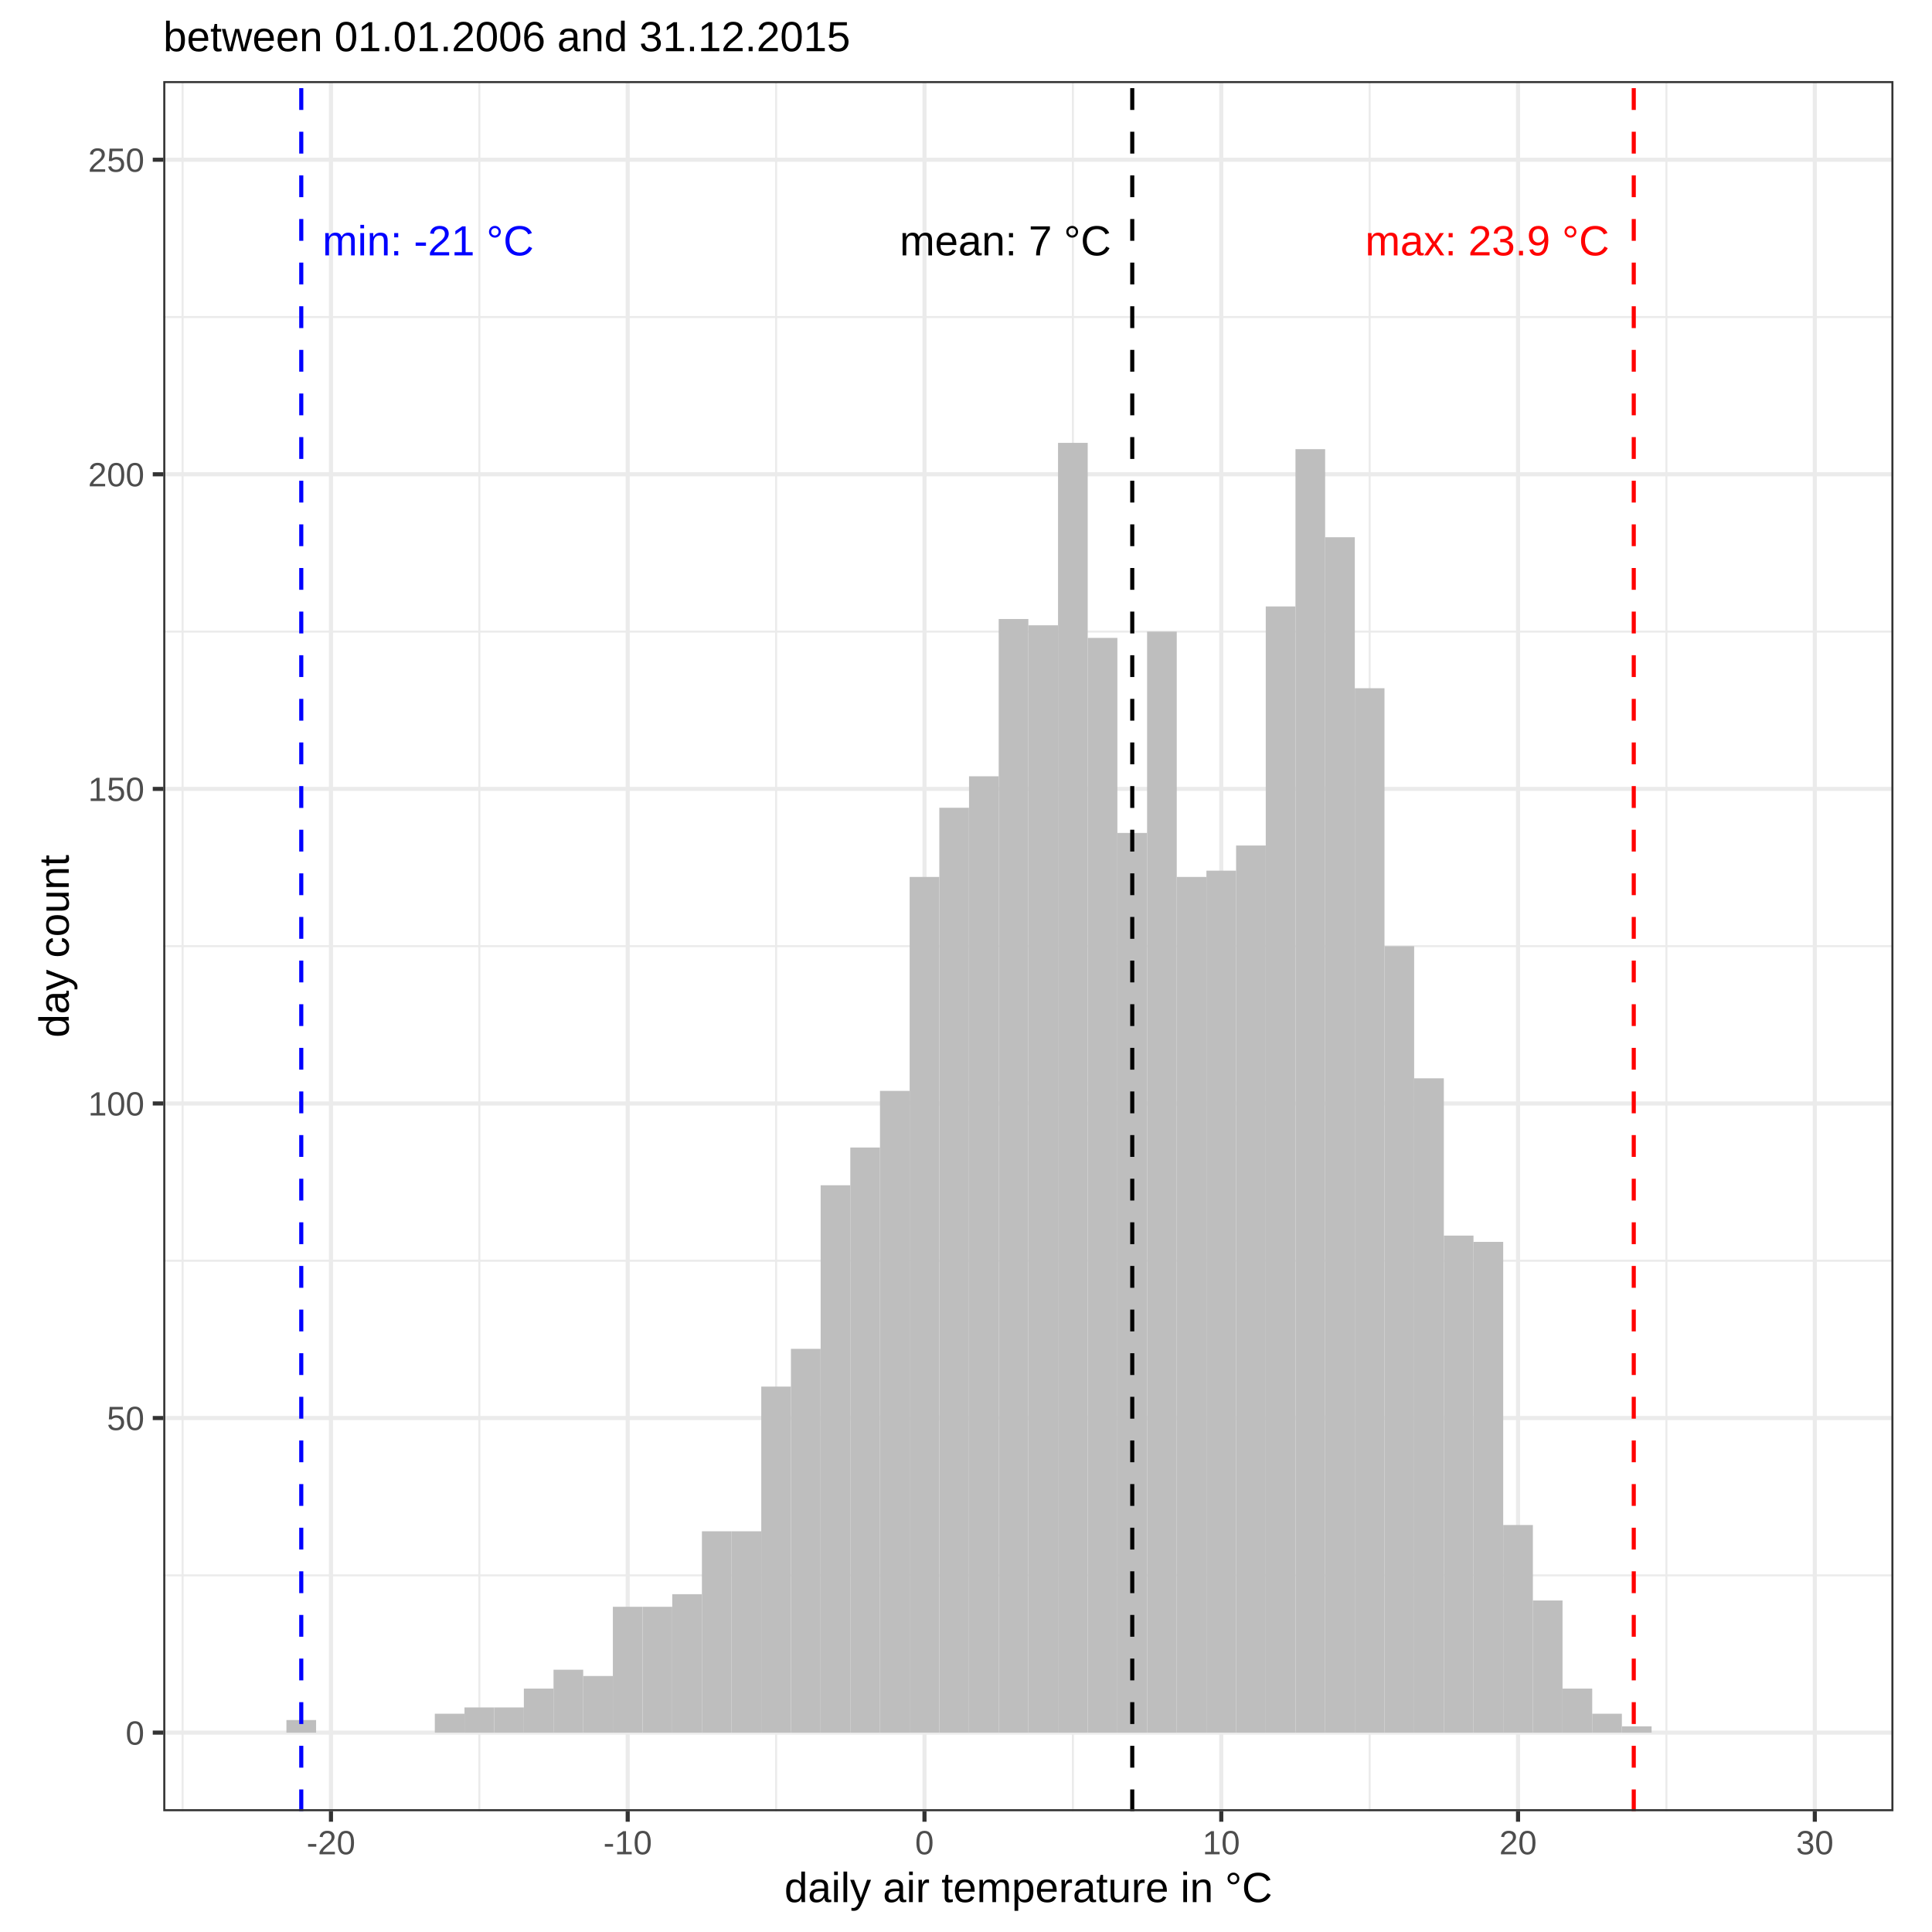
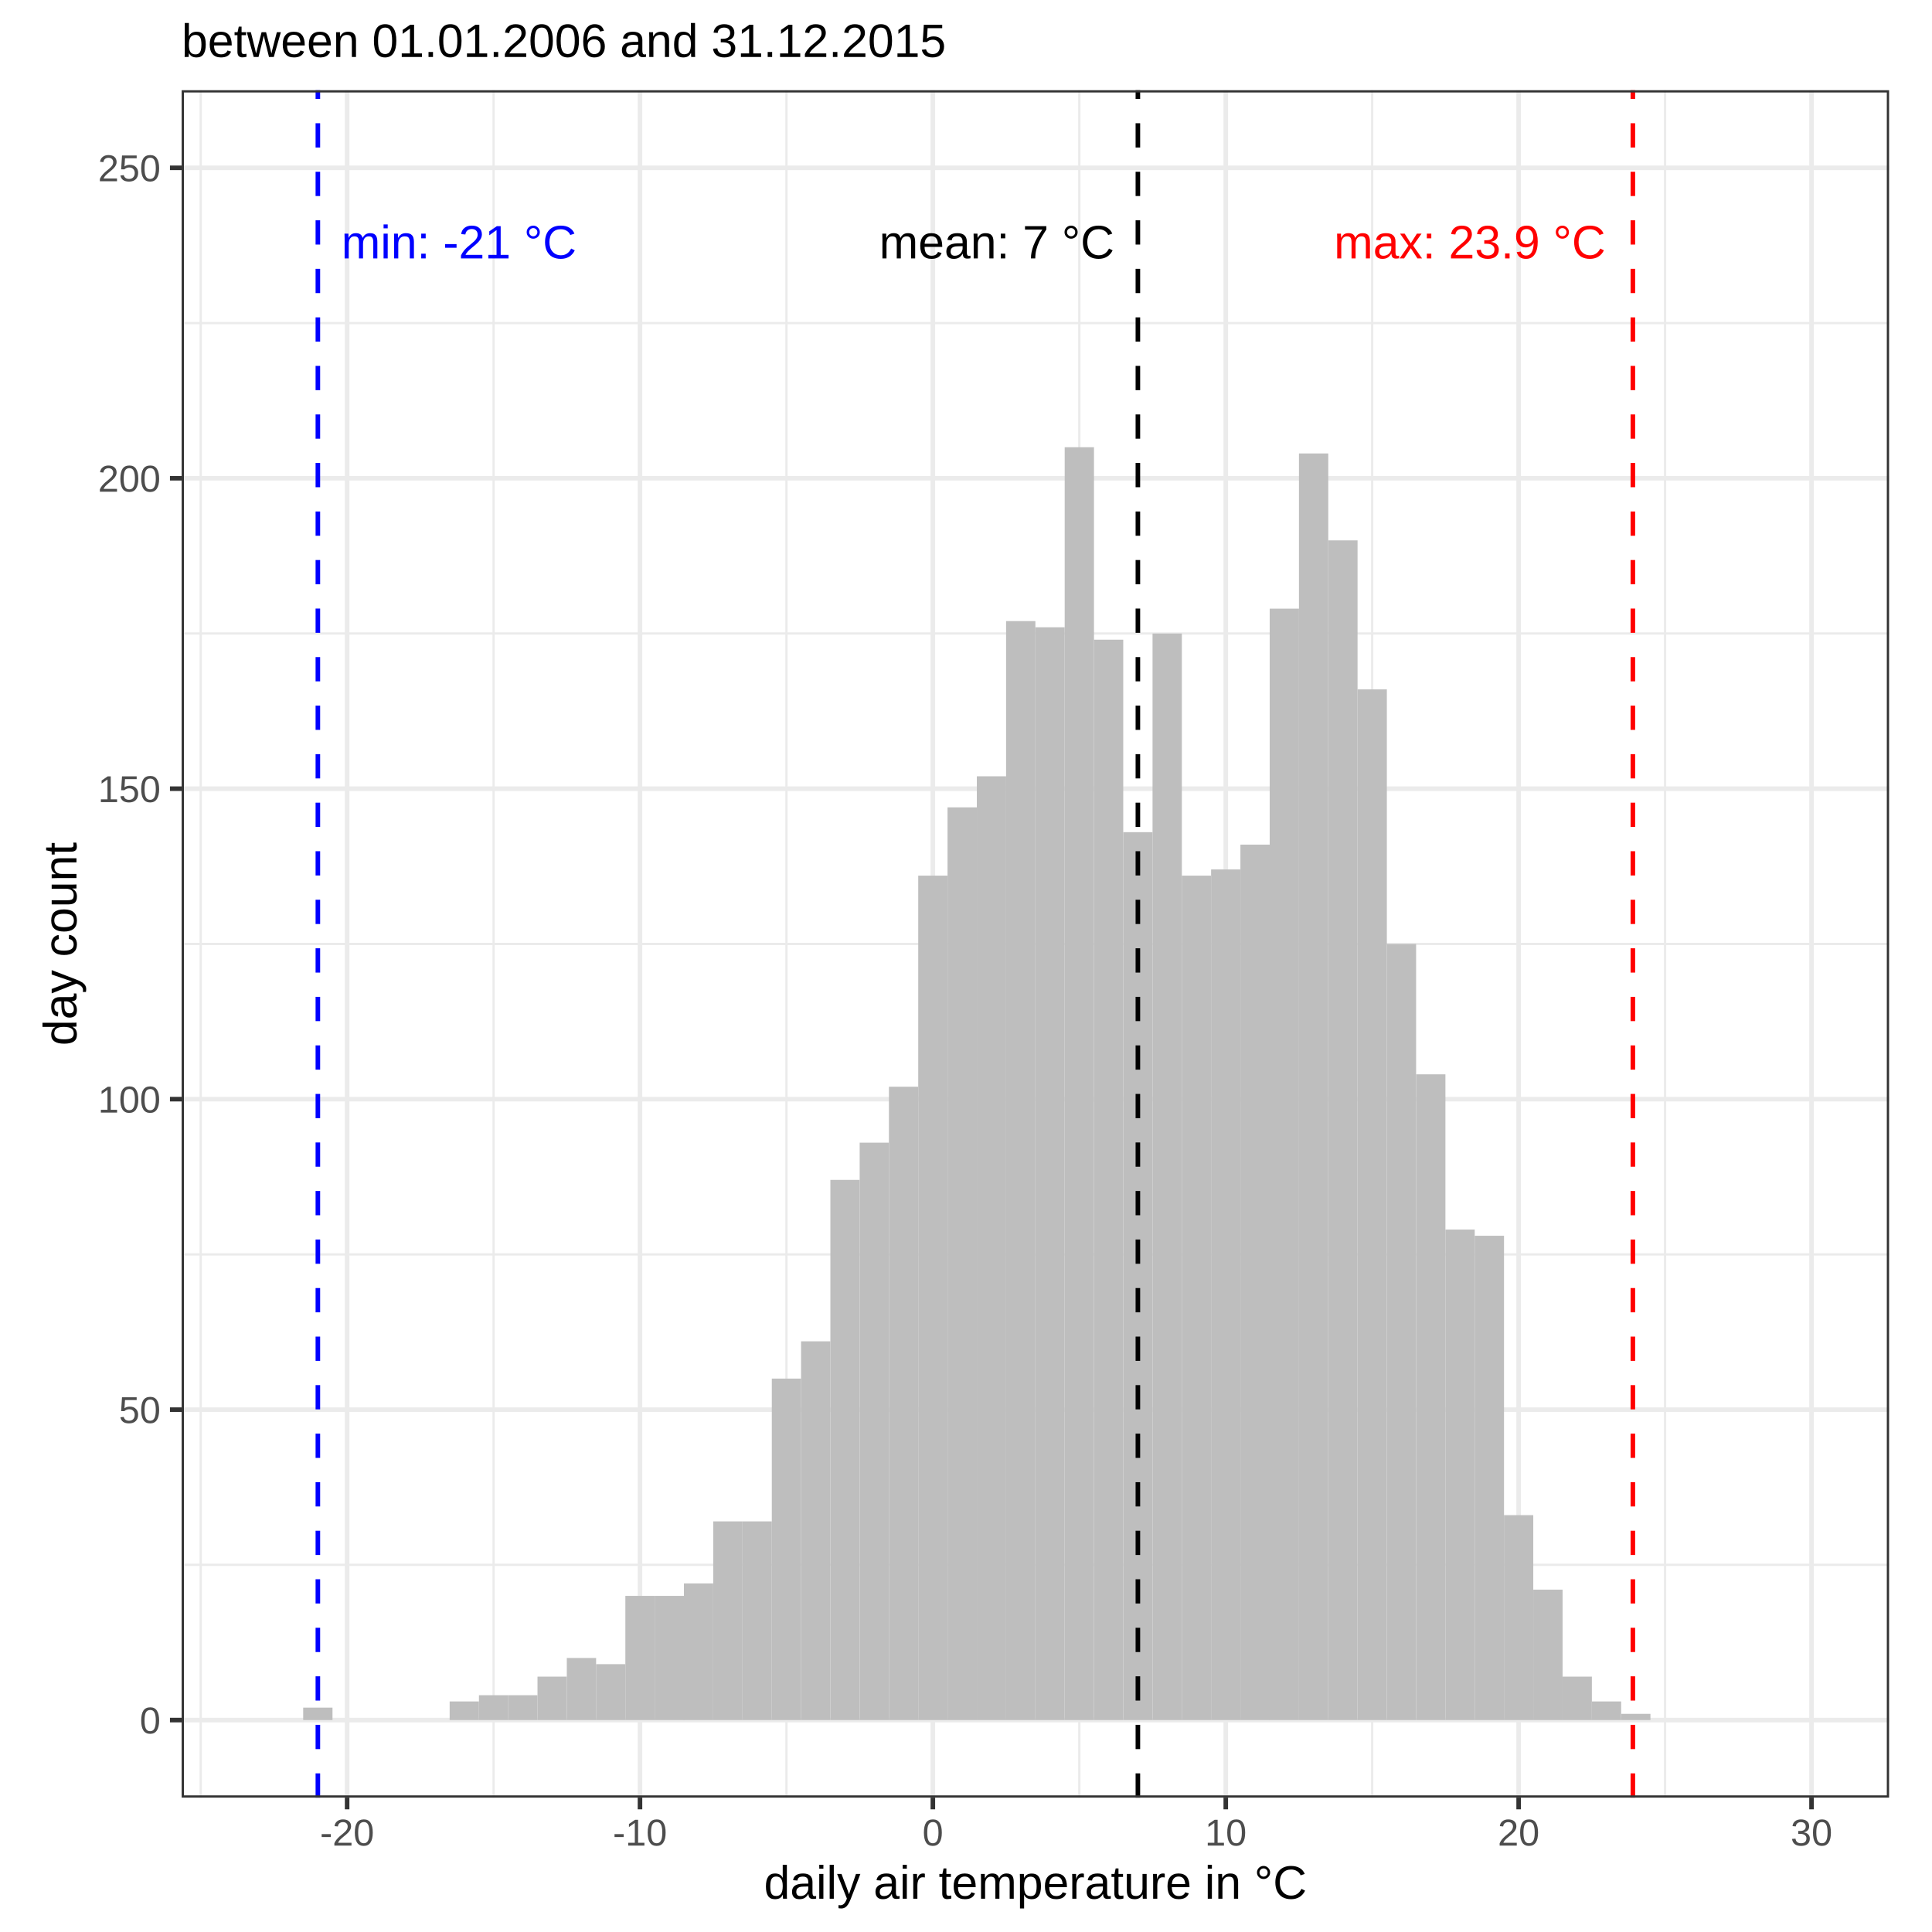
- <svg xmlns="http://www.w3.org/2000/svg" width="504.00pt" height="504.00pt" viewBox="0 0 504.00 504.00">
+ <svg xmlns="http://www.w3.org/2000/svg" width="453.00pt" height="453.00pt" viewBox="0 0 453.00 453.00">
  <g class="svglite">
    <defs>
      <style type="text/css">
    .svglite line, .svglite polyline, .svglite polygon, .svglite path, .svglite rect, .svglite circle {
      fill: none;
      stroke: #000000;
      stroke-linecap: round;
      stroke-linejoin: round;
      stroke-miterlimit: 10.00;
    }
    .svglite text {
      white-space: pre;
    }
    .svglite g.glyphgroup path {
      fill: inherit;
      stroke: none;
    }
  </style>
    </defs>
    <rect width="100%" height="100%" style="stroke: none; fill: #FFFFFF;" />
    <defs>
-       <clipPath id="cpMC4wMHw1MDQuMDB8MC4wMHw1MDQuMDA=">
-         <rect x="0.00" y="0.00" width="504.00" height="504.00" />
+       <clipPath id="cpMC4wMHw0NTMuMDB8MC4wMHw0NTMuMDA=">
+         <rect x="0.00" y="0.00" width="453.00" height="453.00" />
      </clipPath>
    </defs>
-     <g clip-path="url(#cpMC4wMHw1MDQuMDB8MC4wMHw1MDQuMDA=)">
+     <g clip-path="url(#cpMC4wMHw0NTMuMDB8MC4wMHw0NTMuMDA=)">
</g>
    <defs>
-       <clipPath id="cpNC41OHw0OTkuNDJ8MC4wMHw1MDQuMDA=">
-         <rect x="4.58" y="0.00" width="494.85" height="504.00" />
+       <clipPath id="cpNC41OHw0NDguNDJ8MC4wMHw0NTMuMDA=">
+         <rect x="4.58" y="0.00" width="443.85" height="453.00" />
      </clipPath>
    </defs>
-     <g clip-path="url(#cpNC41OHw0OTkuNDJ8MC4wMHw1MDQuMDA=)">
-       <rect x="4.58" y="0.00" width="494.85" height="504.00" style="stroke-width: 1.07; stroke: #FFFFFF; fill: #FFFFFF;" />
+     <g clip-path="url(#cpNC41OHw0NDguNDJ8MC4wMHw0NTMuMDA=)">
+       <rect x="4.58" y="0.00" width="443.85" height="453.00" style="stroke-width: 1.07; stroke: #FFFFFF; fill: #FFFFFF;" />
    </g>
-     <g clip-path="url(#cpMC4wMHw1MDQuMDB8MC4wMHw1MDQuMDA=)">
+     <g clip-path="url(#cpMC4wMHw0NTMuMDB8MC4wMHw0NTMuMDA=)">
</g>
    <defs>
-       <clipPath id="cpNDIuNTl8NDkzLjk0fDIxLjE1fDQ3Mi41MA==">
-         <rect x="42.59" y="21.15" width="451.35" height="451.35" />
+       <clipPath id="cpNDIuNTl8NDQyLjk0fDIxLjE1fDQyMS41MA==">
+         <rect x="42.59" y="21.15" width="400.35" height="400.35" />
      </clipPath>
    </defs>
-     <g clip-path="url(#cpNDIuNTl8NDkzLjk0fDIxLjE1fDQ3Mi41MA==)">
-       <rect x="42.59" y="21.15" width="451.35" height="451.35" style="stroke-width: 1.07; stroke: none; fill: #FFFFFF;" />
-       <polyline points="42.59,410.96 493.94,410.96 " style="stroke-width: 0.53; stroke: #EBEBEB; stroke-linecap: butt;" />
-       <polyline points="42.59,328.89 493.94,328.89 " style="stroke-width: 0.53; stroke: #EBEBEB; stroke-linecap: butt;" />
-       <polyline points="42.59,246.83 493.94,246.83 " style="stroke-width: 0.53; stroke: #EBEBEB; stroke-linecap: butt;" />
-       <polyline points="42.59,164.77 493.94,164.77 " style="stroke-width: 0.53; stroke: #EBEBEB; stroke-linecap: butt;" />
-       <polyline points="42.59,82.70 493.94,82.70 " style="stroke-width: 0.53; stroke: #EBEBEB; stroke-linecap: butt;" />
-       <polyline points="47.63,472.50 47.63,21.15 " style="stroke-width: 0.53; stroke: #EBEBEB; stroke-linecap: butt;" />
-       <polyline points="125.05,472.50 125.05,21.15 " style="stroke-width: 0.53; stroke: #EBEBEB; stroke-linecap: butt;" />
-       <polyline points="202.46,472.50 202.46,21.15 " style="stroke-width: 0.53; stroke: #EBEBEB; stroke-linecap: butt;" />
-       <polyline points="279.88,472.50 279.88,21.15 " style="stroke-width: 0.53; stroke: #EBEBEB; stroke-linecap: butt;" />
-       <polyline points="357.30,472.50 357.30,21.15 " style="stroke-width: 0.53; stroke: #EBEBEB; stroke-linecap: butt;" />
-       <polyline points="434.72,472.50 434.72,21.15 " style="stroke-width: 0.53; stroke: #EBEBEB; stroke-linecap: butt;" />
-       <polyline points="42.59,451.99 493.94,451.99 " style="stroke-width: 1.07; stroke: #EBEBEB; stroke-linecap: butt;" />
-       <polyline points="42.59,369.92 493.94,369.92 " style="stroke-width: 1.07; stroke: #EBEBEB; stroke-linecap: butt;" />
-       <polyline points="42.59,287.86 493.94,287.86 " style="stroke-width: 1.07; stroke: #EBEBEB; stroke-linecap: butt;" />
-       <polyline points="42.59,205.80 493.94,205.80 " style="stroke-width: 1.07; stroke: #EBEBEB; stroke-linecap: butt;" />
-       <polyline points="42.59,123.73 493.94,123.73 " style="stroke-width: 1.07; stroke: #EBEBEB; stroke-linecap: butt;" />
-       <polyline points="42.59,41.67 493.94,41.67 " style="stroke-width: 1.07; stroke: #EBEBEB; stroke-linecap: butt;" />
-       <polyline points="86.34,472.50 86.34,21.15 " style="stroke-width: 1.07; stroke: #EBEBEB; stroke-linecap: butt;" />
-       <polyline points="163.75,472.50 163.75,21.15 " style="stroke-width: 1.07; stroke: #EBEBEB; stroke-linecap: butt;" />
-       <polyline points="241.17,472.50 241.17,21.15 " style="stroke-width: 1.07; stroke: #EBEBEB; stroke-linecap: butt;" />
-       <polyline points="318.59,472.50 318.59,21.15 " style="stroke-width: 1.07; stroke: #EBEBEB; stroke-linecap: butt;" />
-       <polyline points="396.01,472.50 396.01,21.15 " style="stroke-width: 1.07; stroke: #EBEBEB; stroke-linecap: butt;" />
-       <polyline points="473.43,472.50 473.43,21.15 " style="stroke-width: 1.07; stroke: #EBEBEB; stroke-linecap: butt;" />
-       <rect x="74.72" y="448.71" width="7.74" height="3.28" style="stroke-width: 1.07; stroke: none; stroke-linecap: butt; stroke-linejoin: miter; fill: #BEBEBE;" />
-       <rect x="82.46" y="451.99" width="7.74" height="0.00" style="stroke-width: 1.07; stroke: none; stroke-linecap: butt; stroke-linejoin: miter; fill: #BEBEBE;" />
-       <rect x="90.21" y="451.99" width="7.74" height="0.00" style="stroke-width: 1.07; stroke: none; stroke-linecap: butt; stroke-linejoin: miter; fill: #BEBEBE;" />
-       <rect x="97.95" y="451.99" width="7.74" height="0.00" style="stroke-width: 1.07; stroke: none; stroke-linecap: butt; stroke-linejoin: miter; fill: #BEBEBE;" />
-       <rect x="105.69" y="451.99" width="7.74" height="0.00" style="stroke-width: 1.07; stroke: none; stroke-linecap: butt; stroke-linejoin: miter; fill: #BEBEBE;" />
-       <rect x="113.43" y="447.06" width="7.74" height="4.92" style="stroke-width: 1.07; stroke: none; stroke-linecap: butt; stroke-linejoin: miter; fill: #BEBEBE;" />
-       <rect x="121.17" y="445.42" width="7.74" height="6.57" style="stroke-width: 1.07; stroke: none; stroke-linecap: butt; stroke-linejoin: miter; fill: #BEBEBE;" />
-       <rect x="128.92" y="445.42" width="7.74" height="6.57" style="stroke-width: 1.07; stroke: none; stroke-linecap: butt; stroke-linejoin: miter; fill: #BEBEBE;" />
-       <rect x="136.66" y="440.50" width="7.74" height="11.49" style="stroke-width: 1.07; stroke: none; stroke-linecap: butt; stroke-linejoin: miter; fill: #BEBEBE;" />
-       <rect x="144.40" y="435.58" width="7.74" height="16.41" style="stroke-width: 1.07; stroke: none; stroke-linecap: butt; stroke-linejoin: miter; fill: #BEBEBE;" />
-       <rect x="152.14" y="437.22" width="7.74" height="14.77" style="stroke-width: 1.07; stroke: none; stroke-linecap: butt; stroke-linejoin: miter; fill: #BEBEBE;" />
-       <rect x="159.88" y="419.16" width="7.74" height="32.83" style="stroke-width: 1.07; stroke: none; stroke-linecap: butt; stroke-linejoin: miter; fill: #BEBEBE;" />
-       <rect x="167.63" y="419.16" width="7.74" height="32.83" style="stroke-width: 1.07; stroke: none; stroke-linecap: butt; stroke-linejoin: miter; fill: #BEBEBE;" />
-       <rect x="175.37" y="415.88" width="7.74" height="36.11" style="stroke-width: 1.07; stroke: none; stroke-linecap: butt; stroke-linejoin: miter; fill: #BEBEBE;" />
-       <rect x="183.11" y="399.47" width="7.74" height="52.52" style="stroke-width: 1.07; stroke: none; stroke-linecap: butt; stroke-linejoin: miter; fill: #BEBEBE;" />
-       <rect x="190.85" y="399.47" width="7.74" height="52.52" style="stroke-width: 1.07; stroke: none; stroke-linecap: butt; stroke-linejoin: miter; fill: #BEBEBE;" />
-       <rect x="198.59" y="361.72" width="7.74" height="90.27" style="stroke-width: 1.07; stroke: none; stroke-linecap: butt; stroke-linejoin: miter; fill: #BEBEBE;" />
-       <rect x="206.33" y="351.87" width="7.74" height="100.12" style="stroke-width: 1.07; stroke: none; stroke-linecap: butt; stroke-linejoin: miter; fill: #BEBEBE;" />
-       <rect x="214.08" y="309.20" width="7.74" height="142.79" style="stroke-width: 1.07; stroke: none; stroke-linecap: butt; stroke-linejoin: miter; fill: #BEBEBE;" />
-       <rect x="221.82" y="299.35" width="7.74" height="152.64" style="stroke-width: 1.07; stroke: none; stroke-linecap: butt; stroke-linejoin: miter; fill: #BEBEBE;" />
-       <rect x="229.56" y="284.58" width="7.74" height="167.41" style="stroke-width: 1.07; stroke: none; stroke-linecap: butt; stroke-linejoin: miter; fill: #BEBEBE;" />
-       <rect x="237.30" y="228.77" width="7.74" height="223.21" style="stroke-width: 1.07; stroke: none; stroke-linecap: butt; stroke-linejoin: miter; fill: #BEBEBE;" />
-       <rect x="245.04" y="210.72" width="7.74" height="241.27" style="stroke-width: 1.07; stroke: none; stroke-linecap: butt; stroke-linejoin: miter; fill: #BEBEBE;" />
-       <rect x="252.79" y="202.51" width="7.74" height="249.47" style="stroke-width: 1.07; stroke: none; stroke-linecap: butt; stroke-linejoin: miter; fill: #BEBEBE;" />
-       <rect x="260.53" y="161.48" width="7.74" height="290.51" style="stroke-width: 1.07; stroke: none; stroke-linecap: butt; stroke-linejoin: miter; fill: #BEBEBE;" />
-       <rect x="268.27" y="163.12" width="7.74" height="288.86" style="stroke-width: 1.07; stroke: none; stroke-linecap: butt; stroke-linejoin: miter; fill: #BEBEBE;" />
-       <rect x="276.01" y="115.53" width="7.74" height="336.46" style="stroke-width: 1.07; stroke: none; stroke-linecap: butt; stroke-linejoin: miter; fill: #BEBEBE;" />
-       <rect x="283.75" y="166.41" width="7.74" height="285.58" style="stroke-width: 1.07; stroke: none; stroke-linecap: butt; stroke-linejoin: miter; fill: #BEBEBE;" />
-       <rect x="291.49" y="217.29" width="7.74" height="234.70" style="stroke-width: 1.07; stroke: none; stroke-linecap: butt; stroke-linejoin: miter; fill: #BEBEBE;" />
-       <rect x="299.24" y="164.77" width="7.74" height="287.22" style="stroke-width: 1.07; stroke: none; stroke-linecap: butt; stroke-linejoin: miter; fill: #BEBEBE;" />
-       <rect x="306.98" y="228.77" width="7.74" height="223.21" style="stroke-width: 1.07; stroke: none; stroke-linecap: butt; stroke-linejoin: miter; fill: #BEBEBE;" />
-       <rect x="314.72" y="227.13" width="7.74" height="224.85" style="stroke-width: 1.07; stroke: none; stroke-linecap: butt; stroke-linejoin: miter; fill: #BEBEBE;" />
-       <rect x="322.46" y="220.57" width="7.74" height="231.42" style="stroke-width: 1.07; stroke: none; stroke-linecap: butt; stroke-linejoin: miter; fill: #BEBEBE;" />
-       <rect x="330.20" y="158.20" width="7.74" height="293.79" style="stroke-width: 1.07; stroke: none; stroke-linecap: butt; stroke-linejoin: miter; fill: #BEBEBE;" />
-       <rect x="337.95" y="117.17" width="7.74" height="334.82" style="stroke-width: 1.07; stroke: none; stroke-linecap: butt; stroke-linejoin: miter; fill: #BEBEBE;" />
-       <rect x="345.69" y="140.15" width="7.74" height="311.84" style="stroke-width: 1.07; stroke: none; stroke-linecap: butt; stroke-linejoin: miter; fill: #BEBEBE;" />
-       <rect x="353.43" y="179.54" width="7.74" height="272.45" style="stroke-width: 1.07; stroke: none; stroke-linecap: butt; stroke-linejoin: miter; fill: #BEBEBE;" />
-       <rect x="361.17" y="246.83" width="7.74" height="205.16" style="stroke-width: 1.07; stroke: none; stroke-linecap: butt; stroke-linejoin: miter; fill: #BEBEBE;" />
-       <rect x="368.91" y="281.30" width="7.74" height="170.69" style="stroke-width: 1.07; stroke: none; stroke-linecap: butt; stroke-linejoin: miter; fill: #BEBEBE;" />
-       <rect x="376.65" y="322.33" width="7.74" height="129.66" style="stroke-width: 1.07; stroke: none; stroke-linecap: butt; stroke-linejoin: miter; fill: #BEBEBE;" />
-       <rect x="384.40" y="323.97" width="7.74" height="128.02" style="stroke-width: 1.07; stroke: none; stroke-linecap: butt; stroke-linejoin: miter; fill: #BEBEBE;" />
-       <rect x="392.14" y="397.83" width="7.74" height="54.16" style="stroke-width: 1.07; stroke: none; stroke-linecap: butt; stroke-linejoin: miter; fill: #BEBEBE;" />
-       <rect x="399.88" y="417.52" width="7.74" height="34.47" style="stroke-width: 1.07; stroke: none; stroke-linecap: butt; stroke-linejoin: miter; fill: #BEBEBE;" />
-       <rect x="407.62" y="440.50" width="7.74" height="11.49" style="stroke-width: 1.07; stroke: none; stroke-linecap: butt; stroke-linejoin: miter; fill: #BEBEBE;" />
-       <rect x="415.36" y="447.06" width="7.74" height="4.92" style="stroke-width: 1.07; stroke: none; stroke-linecap: butt; stroke-linejoin: miter; fill: #BEBEBE;" />
-       <rect x="423.11" y="450.35" width="7.74" height="1.64" style="stroke-width: 1.07; stroke: none; stroke-linecap: butt; stroke-linejoin: miter; fill: #BEBEBE;" />
-       <line x1="295.37" y1="472.50" x2="295.37" y2="21.15" style="stroke-width: 1.07; stroke-dasharray: 5.69,5.69; stroke-linecap: butt;" />
-       <text x="289.85" y="66.62" text-anchor="end" style="font-size: 11.00px; font-family: &quot;Arial&quot;;" textLength="55.19px" lengthAdjust="spacingAndGlyphs">mean: 7 °C</text>
-       <line x1="426.20" y1="472.50" x2="426.20" y2="21.15" style="stroke-width: 1.07; stroke: #FF0000; stroke-dasharray: 5.69,5.69; stroke-linecap: butt;" />
-       <text x="419.83" y="66.62" text-anchor="end" style="font-size: 11.00px;fill: #FF0000; font-family: &quot;Arial&quot;;" textLength="63.75px" lengthAdjust="spacingAndGlyphs">max: 23.9 °C</text>
-       <line x1="78.59" y1="472.50" x2="78.59" y2="21.15" style="stroke-width: 1.07; stroke: #0000FF; stroke-dasharray: 5.69,5.69; stroke-linecap: butt;" />
-       <text x="84.11" y="66.62" style="font-size: 11.00px;fill: #0000FF; font-family: &quot;Arial&quot;;" textLength="55.16px" lengthAdjust="spacingAndGlyphs">min: -21 °C</text>
-       <rect x="42.59" y="21.15" width="451.35" height="451.35" style="stroke-width: 1.07; stroke: #333333;" />
+     <g clip-path="url(#cpNDIuNTl8NDQyLjk0fDIxLjE1fDQyMS41MA==)">
+       <rect x="42.59" y="21.15" width="400.35" height="400.35" style="stroke-width: 1.07; stroke: none; fill: #FFFFFF;" />
+       <polyline points="42.59,366.91 442.94,366.91 " style="stroke-width: 0.53; stroke: #EBEBEB; stroke-linecap: butt;" />
+       <polyline points="42.59,294.12 442.94,294.12 " style="stroke-width: 0.53; stroke: #EBEBEB; stroke-linecap: butt;" />
+       <polyline points="42.59,221.33 442.94,221.33 " style="stroke-width: 0.53; stroke: #EBEBEB; stroke-linecap: butt;" />
+       <polyline points="42.59,148.54 442.94,148.54 " style="stroke-width: 0.53; stroke: #EBEBEB; stroke-linecap: butt;" />
+       <polyline points="42.59,75.75 442.94,75.75 " style="stroke-width: 0.53; stroke: #EBEBEB; stroke-linecap: butt;" />
+       <polyline points="47.06,421.50 47.06,21.15 " style="stroke-width: 0.53; stroke: #EBEBEB; stroke-linecap: butt;" />
+       <polyline points="115.73,421.50 115.73,21.15 " style="stroke-width: 0.53; stroke: #EBEBEB; stroke-linecap: butt;" />
+       <polyline points="184.40,421.50 184.40,21.15 " style="stroke-width: 0.53; stroke: #EBEBEB; stroke-linecap: butt;" />
+       <polyline points="253.07,421.50 253.07,21.15 " style="stroke-width: 0.53; stroke: #EBEBEB; stroke-linecap: butt;" />
+       <polyline points="321.74,421.50 321.74,21.15 " style="stroke-width: 0.53; stroke: #EBEBEB; stroke-linecap: butt;" />
+       <polyline points="390.41,421.50 390.41,21.15 " style="stroke-width: 0.53; stroke: #EBEBEB; stroke-linecap: butt;" />
+       <polyline points="42.59,403.31 442.94,403.31 " style="stroke-width: 1.07; stroke: #EBEBEB; stroke-linecap: butt;" />
+       <polyline points="42.59,330.52 442.94,330.52 " style="stroke-width: 1.07; stroke: #EBEBEB; stroke-linecap: butt;" />
+       <polyline points="42.59,257.72 442.94,257.72 " style="stroke-width: 1.07; stroke: #EBEBEB; stroke-linecap: butt;" />
+       <polyline points="42.59,184.93 442.94,184.93 " style="stroke-width: 1.07; stroke: #EBEBEB; stroke-linecap: butt;" />
+       <polyline points="42.59,112.14 442.94,112.14 " style="stroke-width: 1.07; stroke: #EBEBEB; stroke-linecap: butt;" />
+       <polyline points="42.59,39.35 442.94,39.35 " style="stroke-width: 1.07; stroke: #EBEBEB; stroke-linecap: butt;" />
+       <polyline points="81.39,421.50 81.39,21.15 " style="stroke-width: 1.07; stroke: #EBEBEB; stroke-linecap: butt;" />
+       <polyline points="150.06,421.50 150.06,21.15 " style="stroke-width: 1.07; stroke: #EBEBEB; stroke-linecap: butt;" />
+       <polyline points="218.73,421.50 218.73,21.15 " style="stroke-width: 1.07; stroke: #EBEBEB; stroke-linecap: butt;" />
+       <polyline points="287.41,421.50 287.41,21.15 " style="stroke-width: 1.07; stroke: #EBEBEB; stroke-linecap: butt;" />
+       <polyline points="356.08,421.50 356.08,21.15 " style="stroke-width: 1.07; stroke: #EBEBEB; stroke-linecap: butt;" />
+       <polyline points="424.75,421.50 424.75,21.15 " style="stroke-width: 1.07; stroke: #EBEBEB; stroke-linecap: butt;" />
+       <rect x="71.09" y="400.39" width="6.87" height="2.91" style="stroke-width: 1.07; stroke: none; stroke-linecap: butt; stroke-linejoin: miter; fill: #BEBEBE;" />
+       <rect x="77.96" y="403.31" width="6.87" height="0.00" style="stroke-width: 1.07; stroke: none; stroke-linecap: butt; stroke-linejoin: miter; fill: #BEBEBE;" />
+       <rect x="84.83" y="403.31" width="6.87" height="0.00" style="stroke-width: 1.07; stroke: none; stroke-linecap: butt; stroke-linejoin: miter; fill: #BEBEBE;" />
+       <rect x="91.69" y="403.31" width="6.87" height="0.00" style="stroke-width: 1.07; stroke: none; stroke-linecap: butt; stroke-linejoin: miter; fill: #BEBEBE;" />
+       <rect x="98.56" y="403.31" width="6.87" height="0.00" style="stroke-width: 1.07; stroke: none; stroke-linecap: butt; stroke-linejoin: miter; fill: #BEBEBE;" />
+       <rect x="105.43" y="398.94" width="6.87" height="4.37" style="stroke-width: 1.07; stroke: none; stroke-linecap: butt; stroke-linejoin: miter; fill: #BEBEBE;" />
+       <rect x="112.30" y="397.48" width="6.87" height="5.82" style="stroke-width: 1.07; stroke: none; stroke-linecap: butt; stroke-linejoin: miter; fill: #BEBEBE;" />
+       <rect x="119.16" y="397.48" width="6.87" height="5.82" style="stroke-width: 1.07; stroke: none; stroke-linecap: butt; stroke-linejoin: miter; fill: #BEBEBE;" />
+       <rect x="126.03" y="393.12" width="6.87" height="10.19" style="stroke-width: 1.07; stroke: none; stroke-linecap: butt; stroke-linejoin: miter; fill: #BEBEBE;" />
+       <rect x="132.90" y="388.75" width="6.87" height="14.56" style="stroke-width: 1.07; stroke: none; stroke-linecap: butt; stroke-linejoin: miter; fill: #BEBEBE;" />
+       <rect x="139.76" y="390.20" width="6.87" height="13.10" style="stroke-width: 1.07; stroke: none; stroke-linecap: butt; stroke-linejoin: miter; fill: #BEBEBE;" />
+       <rect x="146.63" y="374.19" width="6.87" height="29.12" style="stroke-width: 1.07; stroke: none; stroke-linecap: butt; stroke-linejoin: miter; fill: #BEBEBE;" />
+       <rect x="153.50" y="374.19" width="6.87" height="29.12" style="stroke-width: 1.07; stroke: none; stroke-linecap: butt; stroke-linejoin: miter; fill: #BEBEBE;" />
+       <rect x="160.36" y="371.28" width="6.87" height="32.03" style="stroke-width: 1.07; stroke: none; stroke-linecap: butt; stroke-linejoin: miter; fill: #BEBEBE;" />
+       <rect x="167.23" y="356.72" width="6.87" height="46.59" style="stroke-width: 1.07; stroke: none; stroke-linecap: butt; stroke-linejoin: miter; fill: #BEBEBE;" />
+       <rect x="174.10" y="356.72" width="6.87" height="46.59" style="stroke-width: 1.07; stroke: none; stroke-linecap: butt; stroke-linejoin: miter; fill: #BEBEBE;" />
+       <rect x="180.97" y="323.24" width="6.87" height="80.07" style="stroke-width: 1.07; stroke: none; stroke-linecap: butt; stroke-linejoin: miter; fill: #BEBEBE;" />
+       <rect x="187.83" y="314.50" width="6.87" height="88.80" style="stroke-width: 1.07; stroke: none; stroke-linecap: butt; stroke-linejoin: miter; fill: #BEBEBE;" />
+       <rect x="194.70" y="276.65" width="6.87" height="126.66" style="stroke-width: 1.07; stroke: none; stroke-linecap: butt; stroke-linejoin: miter; fill: #BEBEBE;" />
+       <rect x="201.57" y="267.92" width="6.87" height="135.39" style="stroke-width: 1.07; stroke: none; stroke-linecap: butt; stroke-linejoin: miter; fill: #BEBEBE;" />
+       <rect x="208.43" y="254.81" width="6.87" height="148.49" style="stroke-width: 1.07; stroke: none; stroke-linecap: butt; stroke-linejoin: miter; fill: #BEBEBE;" />
+       <rect x="215.30" y="205.31" width="6.87" height="197.99" style="stroke-width: 1.07; stroke: none; stroke-linecap: butt; stroke-linejoin: miter; fill: #BEBEBE;" />
+       <rect x="222.17" y="189.30" width="6.87" height="214.01" style="stroke-width: 1.07; stroke: none; stroke-linecap: butt; stroke-linejoin: miter; fill: #BEBEBE;" />
+       <rect x="229.04" y="182.02" width="6.87" height="221.28" style="stroke-width: 1.07; stroke: none; stroke-linecap: butt; stroke-linejoin: miter; fill: #BEBEBE;" />
+       <rect x="235.90" y="145.63" width="6.87" height="257.68" style="stroke-width: 1.07; stroke: none; stroke-linecap: butt; stroke-linejoin: miter; fill: #BEBEBE;" />
+       <rect x="242.77" y="147.08" width="6.87" height="256.22" style="stroke-width: 1.07; stroke: none; stroke-linecap: butt; stroke-linejoin: miter; fill: #BEBEBE;" />
+       <rect x="249.64" y="104.86" width="6.87" height="298.44" style="stroke-width: 1.07; stroke: none; stroke-linecap: butt; stroke-linejoin: miter; fill: #BEBEBE;" />
+       <rect x="256.50" y="149.99" width="6.87" height="253.31" style="stroke-width: 1.07; stroke: none; stroke-linecap: butt; stroke-linejoin: miter; fill: #BEBEBE;" />
+       <rect x="263.37" y="195.12" width="6.87" height="208.18" style="stroke-width: 1.07; stroke: none; stroke-linecap: butt; stroke-linejoin: miter; fill: #BEBEBE;" />
+       <rect x="270.24" y="148.54" width="6.87" height="254.77" style="stroke-width: 1.07; stroke: none; stroke-linecap: butt; stroke-linejoin: miter; fill: #BEBEBE;" />
+       <rect x="277.10" y="205.31" width="6.87" height="197.99" style="stroke-width: 1.07; stroke: none; stroke-linecap: butt; stroke-linejoin: miter; fill: #BEBEBE;" />
+       <rect x="283.97" y="203.86" width="6.87" height="199.45" style="stroke-width: 1.07; stroke: none; stroke-linecap: butt; stroke-linejoin: miter; fill: #BEBEBE;" />
+       <rect x="290.84" y="198.04" width="6.87" height="205.27" style="stroke-width: 1.07; stroke: none; stroke-linecap: butt; stroke-linejoin: miter; fill: #BEBEBE;" />
+       <rect x="297.71" y="142.71" width="6.87" height="260.59" style="stroke-width: 1.07; stroke: none; stroke-linecap: butt; stroke-linejoin: miter; fill: #BEBEBE;" />
+       <rect x="304.57" y="106.32" width="6.87" height="296.99" style="stroke-width: 1.07; stroke: none; stroke-linecap: butt; stroke-linejoin: miter; fill: #BEBEBE;" />
+       <rect x="311.44" y="126.70" width="6.87" height="276.61" style="stroke-width: 1.07; stroke: none; stroke-linecap: butt; stroke-linejoin: miter; fill: #BEBEBE;" />
+       <rect x="318.31" y="161.64" width="6.87" height="241.67" style="stroke-width: 1.07; stroke: none; stroke-linecap: butt; stroke-linejoin: miter; fill: #BEBEBE;" />
+       <rect x="325.17" y="221.33" width="6.87" height="181.98" style="stroke-width: 1.07; stroke: none; stroke-linecap: butt; stroke-linejoin: miter; fill: #BEBEBE;" />
+       <rect x="332.04" y="251.90" width="6.87" height="151.40" style="stroke-width: 1.07; stroke: none; stroke-linecap: butt; stroke-linejoin: miter; fill: #BEBEBE;" />
+       <rect x="338.91" y="288.30" width="6.87" height="115.01" style="stroke-width: 1.07; stroke: none; stroke-linecap: butt; stroke-linejoin: miter; fill: #BEBEBE;" />
+       <rect x="345.78" y="289.75" width="6.87" height="113.55" style="stroke-width: 1.07; stroke: none; stroke-linecap: butt; stroke-linejoin: miter; fill: #BEBEBE;" />
+       <rect x="352.64" y="355.26" width="6.87" height="48.04" style="stroke-width: 1.07; stroke: none; stroke-linecap: butt; stroke-linejoin: miter; fill: #BEBEBE;" />
+       <rect x="359.51" y="372.73" width="6.87" height="30.57" style="stroke-width: 1.07; stroke: none; stroke-linecap: butt; stroke-linejoin: miter; fill: #BEBEBE;" />
+       <rect x="366.38" y="393.12" width="6.87" height="10.19" style="stroke-width: 1.07; stroke: none; stroke-linecap: butt; stroke-linejoin: miter; fill: #BEBEBE;" />
+       <rect x="373.24" y="398.94" width="6.87" height="4.37" style="stroke-width: 1.07; stroke: none; stroke-linecap: butt; stroke-linejoin: miter; fill: #BEBEBE;" />
+       <rect x="380.11" y="401.85" width="6.87" height="1.46" style="stroke-width: 1.07; stroke: none; stroke-linecap: butt; stroke-linejoin: miter; fill: #BEBEBE;" />
+       <line x1="266.80" y1="421.50" x2="266.80" y2="21.15" style="stroke-width: 1.07; stroke-dasharray: 5.69,5.69; stroke-linecap: butt;" />
+       <text x="261.29" y="60.59" text-anchor="end" style="font-size: 11.00px; font-family: &quot;Arial&quot;;" textLength="55.19px" lengthAdjust="spacingAndGlyphs">mean: 7 °C</text>
+       <line x1="382.86" y1="421.50" x2="382.86" y2="21.15" style="stroke-width: 1.07; stroke: #FF0000; stroke-dasharray: 5.69,5.69; stroke-linecap: butt;" />
+       <text x="376.48" y="60.59" text-anchor="end" style="font-size: 11.00px;fill: #FF0000; font-family: &quot;Arial&quot;;" textLength="63.75px" lengthAdjust="spacingAndGlyphs">max: 23.9 °C</text>
+       <line x1="74.53" y1="421.50" x2="74.53" y2="21.15" style="stroke-width: 1.07; stroke: #0000FF; stroke-dasharray: 5.69,5.69; stroke-linecap: butt;" />
+       <text x="80.04" y="60.59" style="font-size: 11.00px;fill: #0000FF; font-family: &quot;Arial&quot;;" textLength="55.16px" lengthAdjust="spacingAndGlyphs">min: -21 °C</text>
+       <rect x="42.59" y="21.15" width="400.35" height="400.35" style="stroke-width: 1.07; stroke: #333333;" />
    </g>
-     <g clip-path="url(#cpMC4wMHw1MDQuMDB8MC4wMHw1MDQuMDA=)">
-       <text x="37.66" y="455.14" text-anchor="end" style="font-size: 8.80px;fill: #4D4D4D; font-family: &quot;Arial&quot;;" textLength="4.89px" lengthAdjust="spacingAndGlyphs">0</text>
-       <text x="37.66" y="373.07" text-anchor="end" style="font-size: 8.80px;fill: #4D4D4D; font-family: &quot;Arial&quot;;" textLength="9.78px" lengthAdjust="spacingAndGlyphs">50</text>
-       <text x="37.66" y="291.01" text-anchor="end" style="font-size: 8.80px;fill: #4D4D4D; font-family: &quot;Arial&quot;;" textLength="14.67px" lengthAdjust="spacingAndGlyphs">100</text>
-       <text x="37.66" y="208.95" text-anchor="end" style="font-size: 8.80px;fill: #4D4D4D; font-family: &quot;Arial&quot;;" textLength="14.67px" lengthAdjust="spacingAndGlyphs">150</text>
-       <text x="37.66" y="126.88" text-anchor="end" style="font-size: 8.80px;fill: #4D4D4D; font-family: &quot;Arial&quot;;" textLength="14.67px" lengthAdjust="spacingAndGlyphs">200</text>
-       <text x="37.66" y="44.82" text-anchor="end" style="font-size: 8.80px;fill: #4D4D4D; font-family: &quot;Arial&quot;;" textLength="14.67px" lengthAdjust="spacingAndGlyphs">250</text>
-       <polyline points="39.85,451.99 42.59,451.99 " style="stroke-width: 1.07; stroke: #333333; stroke-linecap: butt;" />
-       <polyline points="39.85,369.92 42.59,369.92 " style="stroke-width: 1.07; stroke: #333333; stroke-linecap: butt;" />
-       <polyline points="39.85,287.86 42.59,287.86 " style="stroke-width: 1.07; stroke: #333333; stroke-linecap: butt;" />
-       <polyline points="39.85,205.80 42.59,205.80 " style="stroke-width: 1.07; stroke: #333333; stroke-linecap: butt;" />
-       <polyline points="39.85,123.73 42.59,123.73 " style="stroke-width: 1.07; stroke: #333333; stroke-linecap: butt;" />
-       <polyline points="39.85,41.67 42.59,41.67 " style="stroke-width: 1.07; stroke: #333333; stroke-linecap: butt;" />
-       <polyline points="86.34,475.24 86.34,472.50 " style="stroke-width: 1.07; stroke: #333333; stroke-linecap: butt;" />
-       <polyline points="163.75,475.24 163.75,472.50 " style="stroke-width: 1.07; stroke: #333333; stroke-linecap: butt;" />
-       <polyline points="241.17,475.24 241.17,472.50 " style="stroke-width: 1.07; stroke: #333333; stroke-linecap: butt;" />
-       <polyline points="318.59,475.24 318.59,472.50 " style="stroke-width: 1.07; stroke: #333333; stroke-linecap: butt;" />
-       <polyline points="396.01,475.24 396.01,472.50 " style="stroke-width: 1.07; stroke: #333333; stroke-linecap: butt;" />
-       <polyline points="473.43,475.24 473.43,472.50 " style="stroke-width: 1.07; stroke: #333333; stroke-linecap: butt;" />
-       <text x="86.34" y="483.74" text-anchor="middle" style="font-size: 8.80px;fill: #4D4D4D; font-family: &quot;Arial&quot;;" textLength="12.70px" lengthAdjust="spacingAndGlyphs">-20</text>
-       <text x="163.75" y="483.74" text-anchor="middle" style="font-size: 8.80px;fill: #4D4D4D; font-family: &quot;Arial&quot;;" textLength="12.70px" lengthAdjust="spacingAndGlyphs">-10</text>
-       <text x="241.17" y="483.74" text-anchor="middle" style="font-size: 8.80px;fill: #4D4D4D; font-family: &quot;Arial&quot;;" textLength="4.89px" lengthAdjust="spacingAndGlyphs">0</text>
-       <text x="318.59" y="483.74" text-anchor="middle" style="font-size: 8.80px;fill: #4D4D4D; font-family: &quot;Arial&quot;;" textLength="9.78px" lengthAdjust="spacingAndGlyphs">10</text>
-       <text x="396.01" y="483.74" text-anchor="middle" style="font-size: 8.80px;fill: #4D4D4D; font-family: &quot;Arial&quot;;" textLength="9.78px" lengthAdjust="spacingAndGlyphs">20</text>
-       <text x="473.43" y="483.74" text-anchor="middle" style="font-size: 8.80px;fill: #4D4D4D; font-family: &quot;Arial&quot;;" textLength="9.78px" lengthAdjust="spacingAndGlyphs">30</text>
-       <text x="268.27" y="496.20" text-anchor="middle" style="font-size: 11.00px; font-family: &quot;Arial&quot;;" textLength="127.34px" lengthAdjust="spacingAndGlyphs">daily air temperature in °C</text>
-       <text transform="translate(17.93,246.83) rotate(-90)" text-anchor="middle" style="font-size: 11.00px; font-family: &quot;Arial&quot;;" textLength="47.75px" lengthAdjust="spacingAndGlyphs">day count</text>
+     <g clip-path="url(#cpMC4wMHw0NTMuMDB8MC4wMHw0NTMuMDA=)">
+       <text x="37.66" y="406.46" text-anchor="end" style="font-size: 8.80px;fill: #4D4D4D; font-family: &quot;Arial&quot;;" textLength="4.89px" lengthAdjust="spacingAndGlyphs">0</text>
+       <text x="37.66" y="333.67" text-anchor="end" style="font-size: 8.80px;fill: #4D4D4D; font-family: &quot;Arial&quot;;" textLength="9.78px" lengthAdjust="spacingAndGlyphs">50</text>
+       <text x="37.66" y="260.87" text-anchor="end" style="font-size: 8.80px;fill: #4D4D4D; font-family: &quot;Arial&quot;;" textLength="14.67px" lengthAdjust="spacingAndGlyphs">100</text>
+       <text x="37.66" y="188.08" text-anchor="end" style="font-size: 8.80px;fill: #4D4D4D; font-family: &quot;Arial&quot;;" textLength="14.67px" lengthAdjust="spacingAndGlyphs">150</text>
+       <text x="37.66" y="115.29" text-anchor="end" style="font-size: 8.80px;fill: #4D4D4D; font-family: &quot;Arial&quot;;" textLength="14.67px" lengthAdjust="spacingAndGlyphs">200</text>
+       <text x="37.66" y="42.50" text-anchor="end" style="font-size: 8.80px;fill: #4D4D4D; font-family: &quot;Arial&quot;;" textLength="14.67px" lengthAdjust="spacingAndGlyphs">250</text>
+       <polyline points="39.85,403.31 42.59,403.31 " style="stroke-width: 1.07; stroke: #333333; stroke-linecap: butt;" />
+       <polyline points="39.85,330.52 42.59,330.52 " style="stroke-width: 1.07; stroke: #333333; stroke-linecap: butt;" />
+       <polyline points="39.85,257.72 42.59,257.72 " style="stroke-width: 1.07; stroke: #333333; stroke-linecap: butt;" />
+       <polyline points="39.85,184.93 42.59,184.93 " style="stroke-width: 1.07; stroke: #333333; stroke-linecap: butt;" />
+       <polyline points="39.85,112.14 42.59,112.14 " style="stroke-width: 1.07; stroke: #333333; stroke-linecap: butt;" />
+       <polyline points="39.85,39.35 42.59,39.35 " style="stroke-width: 1.07; stroke: #333333; stroke-linecap: butt;" />
+       <polyline points="81.39,424.24 81.39,421.50 " style="stroke-width: 1.07; stroke: #333333; stroke-linecap: butt;" />
+       <polyline points="150.06,424.24 150.06,421.50 " style="stroke-width: 1.07; stroke: #333333; stroke-linecap: butt;" />
+       <polyline points="218.73,424.24 218.73,421.50 " style="stroke-width: 1.07; stroke: #333333; stroke-linecap: butt;" />
+       <polyline points="287.41,424.24 287.41,421.50 " style="stroke-width: 1.07; stroke: #333333; stroke-linecap: butt;" />
+       <polyline points="356.08,424.24 356.08,421.50 " style="stroke-width: 1.07; stroke: #333333; stroke-linecap: butt;" />
+       <polyline points="424.75,424.24 424.75,421.50 " style="stroke-width: 1.07; stroke: #333333; stroke-linecap: butt;" />
+       <text x="81.39" y="432.74" text-anchor="middle" style="font-size: 8.80px;fill: #4D4D4D; font-family: &quot;Arial&quot;;" textLength="12.70px" lengthAdjust="spacingAndGlyphs">-20</text>
+       <text x="150.06" y="432.74" text-anchor="middle" style="font-size: 8.80px;fill: #4D4D4D; font-family: &quot;Arial&quot;;" textLength="12.70px" lengthAdjust="spacingAndGlyphs">-10</text>
+       <text x="218.73" y="432.74" text-anchor="middle" style="font-size: 8.80px;fill: #4D4D4D; font-family: &quot;Arial&quot;;" textLength="4.89px" lengthAdjust="spacingAndGlyphs">0</text>
+       <text x="287.41" y="432.74" text-anchor="middle" style="font-size: 8.80px;fill: #4D4D4D; font-family: &quot;Arial&quot;;" textLength="9.78px" lengthAdjust="spacingAndGlyphs">10</text>
+       <text x="356.08" y="432.74" text-anchor="middle" style="font-size: 8.80px;fill: #4D4D4D; font-family: &quot;Arial&quot;;" textLength="9.78px" lengthAdjust="spacingAndGlyphs">20</text>
+       <text x="424.75" y="432.74" text-anchor="middle" style="font-size: 8.80px;fill: #4D4D4D; font-family: &quot;Arial&quot;;" textLength="9.78px" lengthAdjust="spacingAndGlyphs">30</text>
+       <text x="242.77" y="445.20" text-anchor="middle" style="font-size: 11.00px; font-family: &quot;Arial&quot;;" textLength="127.34px" lengthAdjust="spacingAndGlyphs">daily air temperature in °C</text>
+       <text transform="translate(17.93,221.33) rotate(-90)" text-anchor="middle" style="font-size: 11.00px; font-family: &quot;Arial&quot;;" textLength="47.75px" lengthAdjust="spacingAndGlyphs">day count</text>
      <text x="42.59" y="13.36" style="font-size: 11.00px; font-family: &quot;Arial&quot;;" textLength="179.44px" lengthAdjust="spacingAndGlyphs">between 01.01.2006 and 31.12.2015</text>
    </g>
  </g>
</svg>
